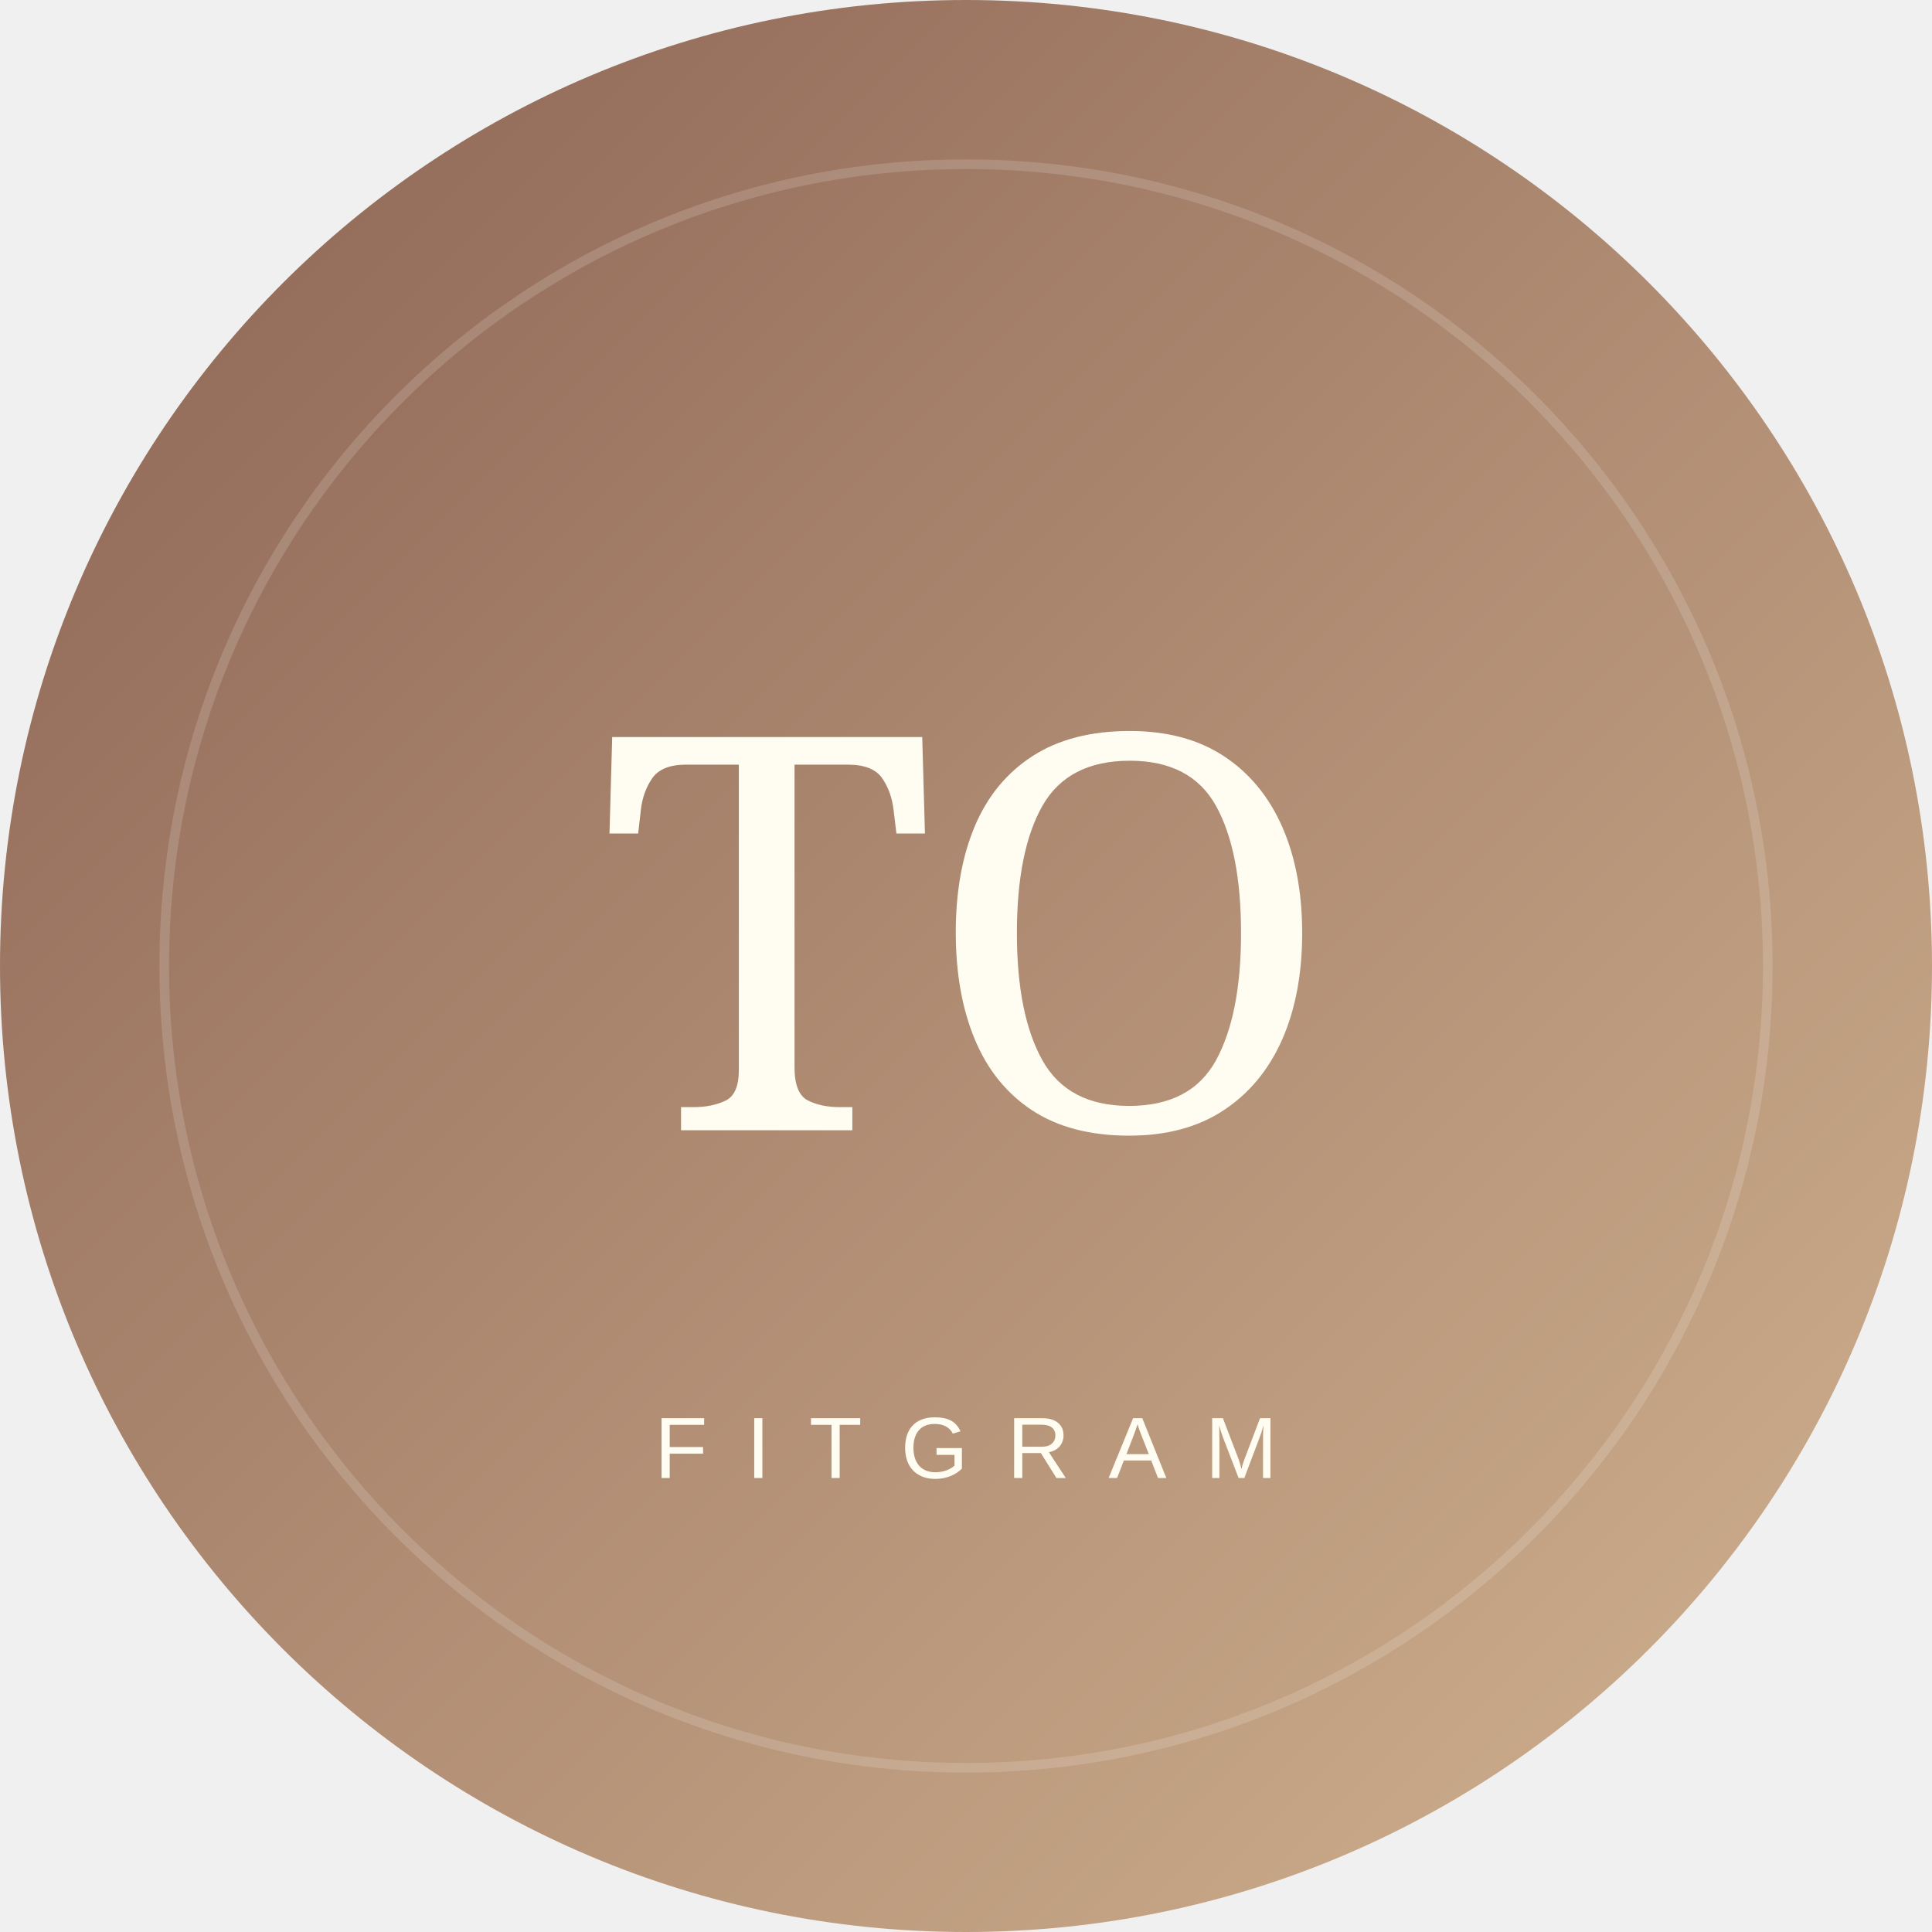
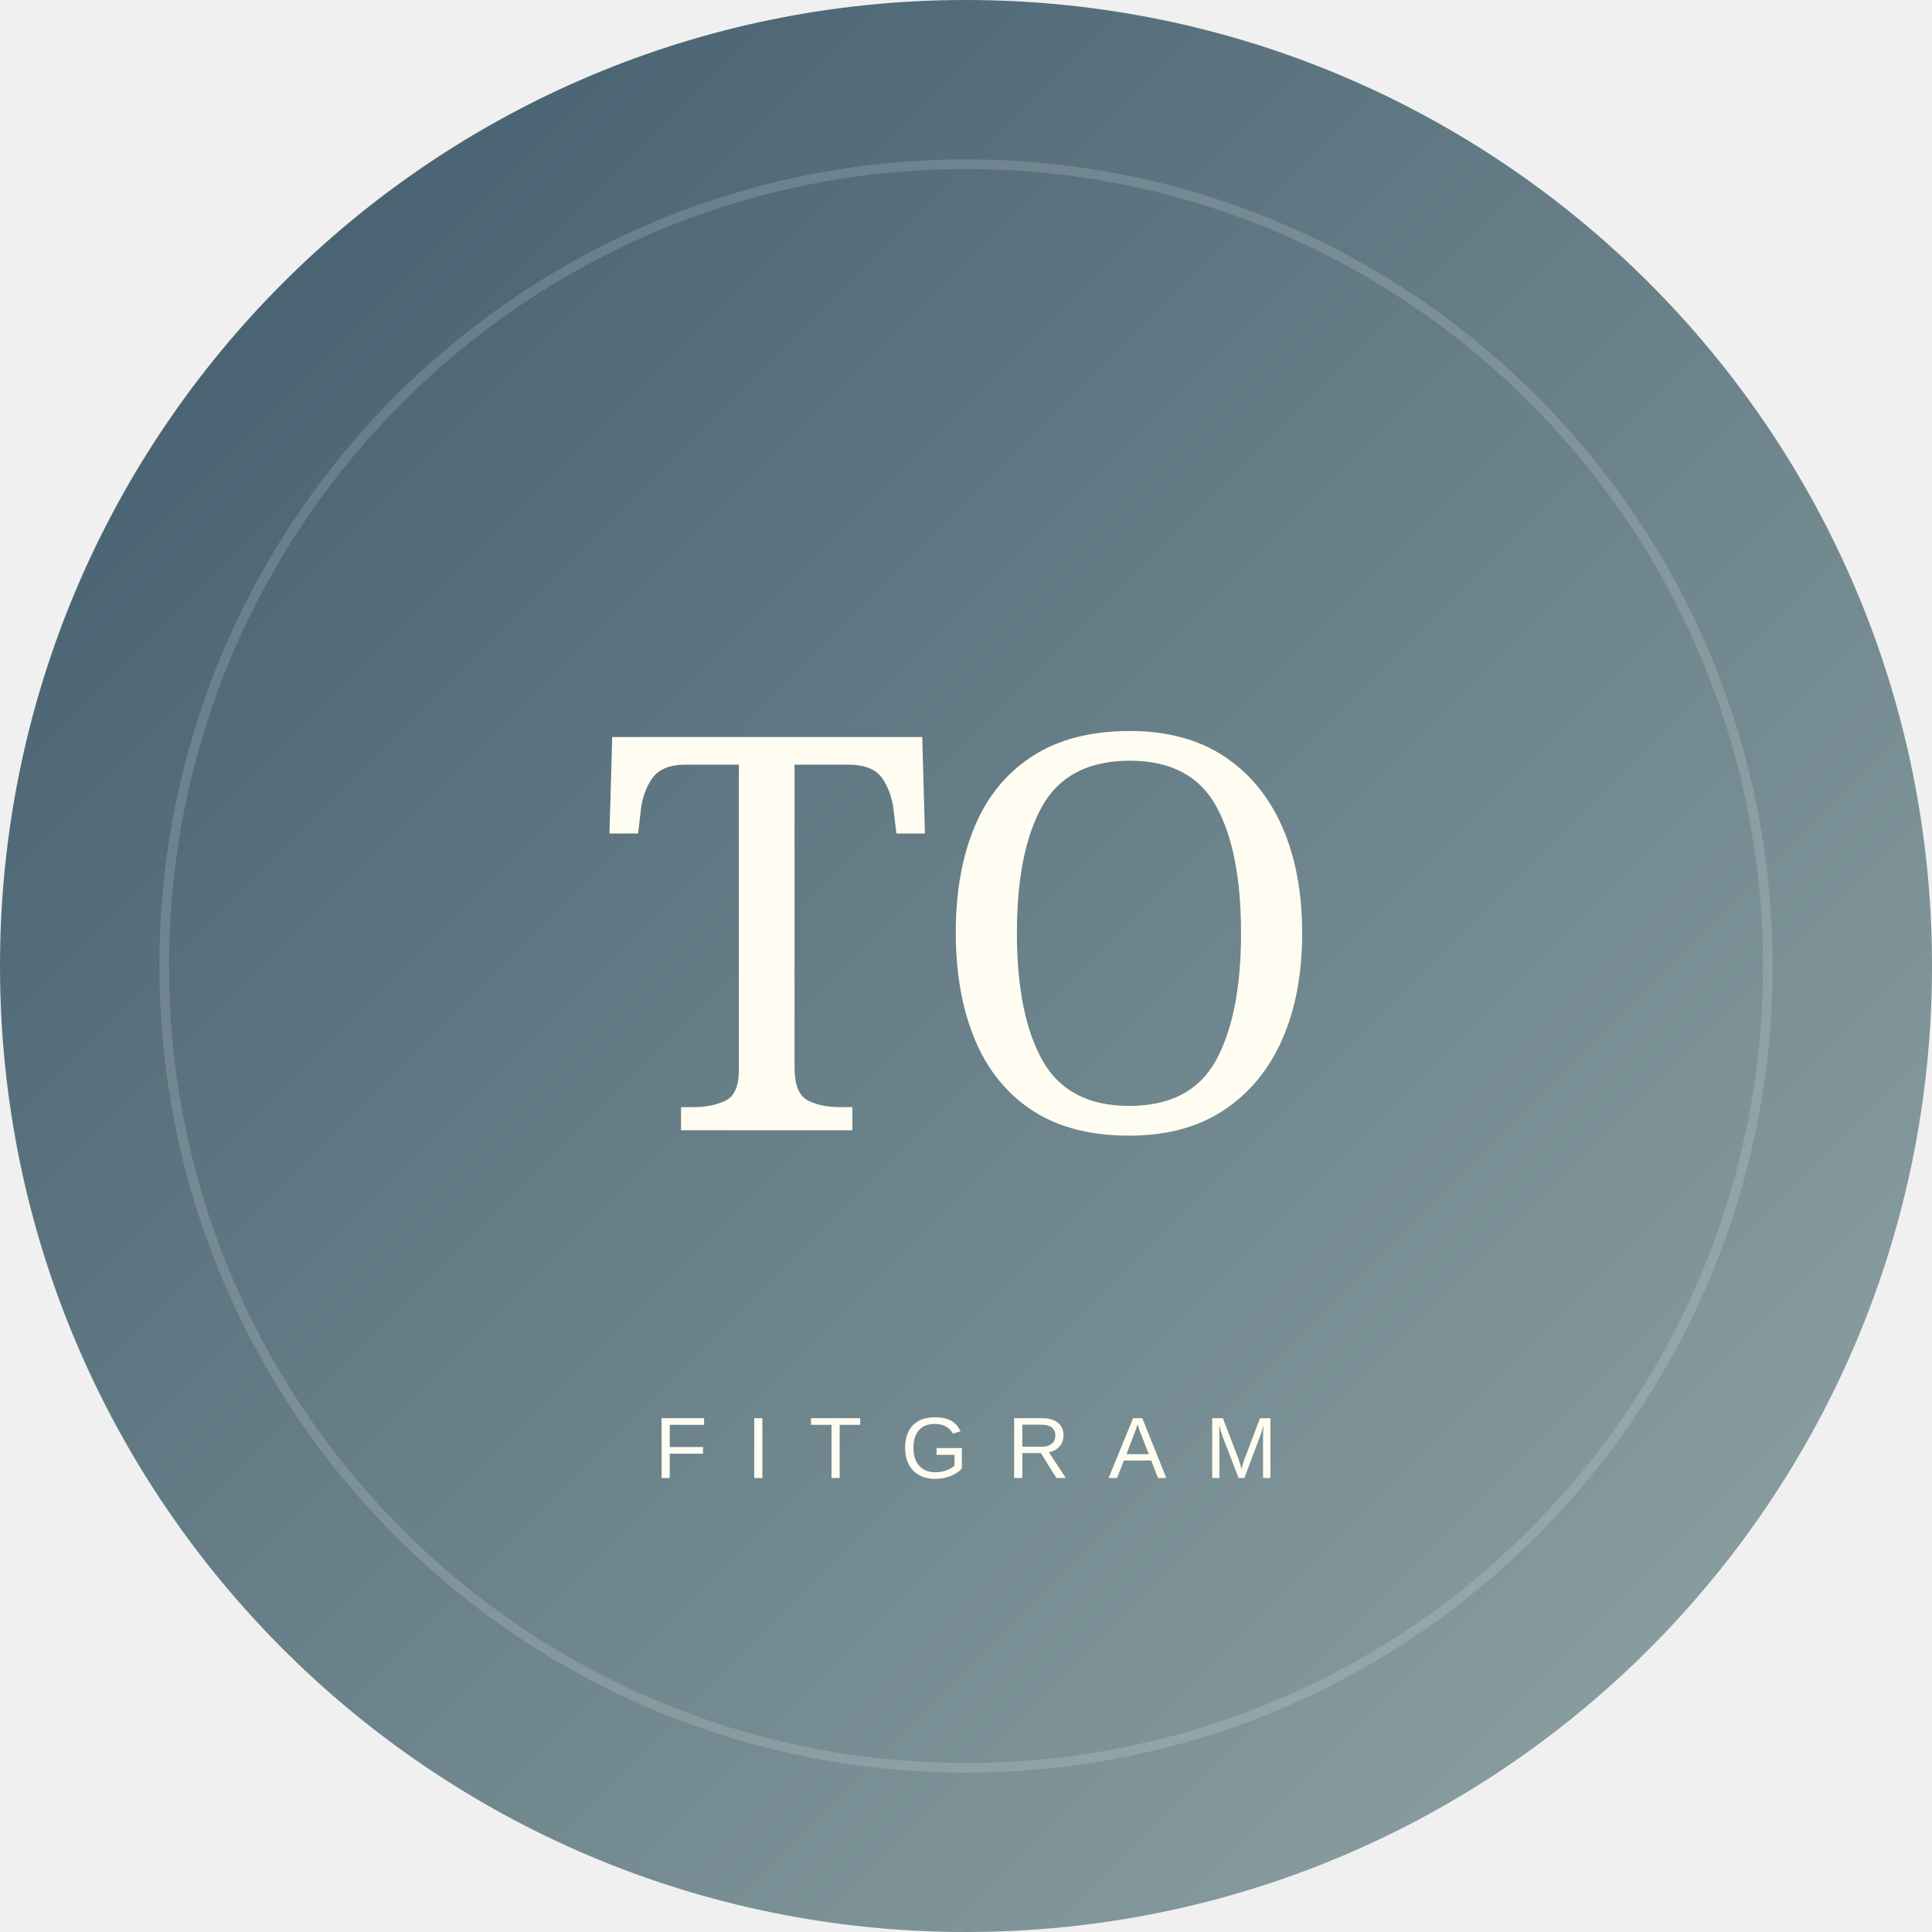
<svg xmlns="http://www.w3.org/2000/svg" width="200" height="200" viewBox="0 0 200 200">
  <defs>
    <linearGradient id="a" x2="1" y2="1">
-       <stop stop-color="#8b6253" />
-       <stop offset="1" stop-color="#d2b491" />
+       <stop stop-color="#3e586a" />
+       <stop offset="1" stop-color="#93a8a8" />
    </linearGradient>
  </defs>
  <circle cx="100" cy="100" r="100" fill="url(#a)" />
  <circle cx="100" cy="100" r="83" fill="none" stroke="#fff" opacity=".15" />
  <text x="100" y="117" text-anchor="middle" fill="#fffdf1" font-family="Georgia,serif" font-size="57">TO</text>
  <text x="100" y="153" text-anchor="middle" fill="#fffdf1" font-family="Arial,sans-serif" font-size="9" letter-spacing="4">FITGRAM</text>
</svg>
